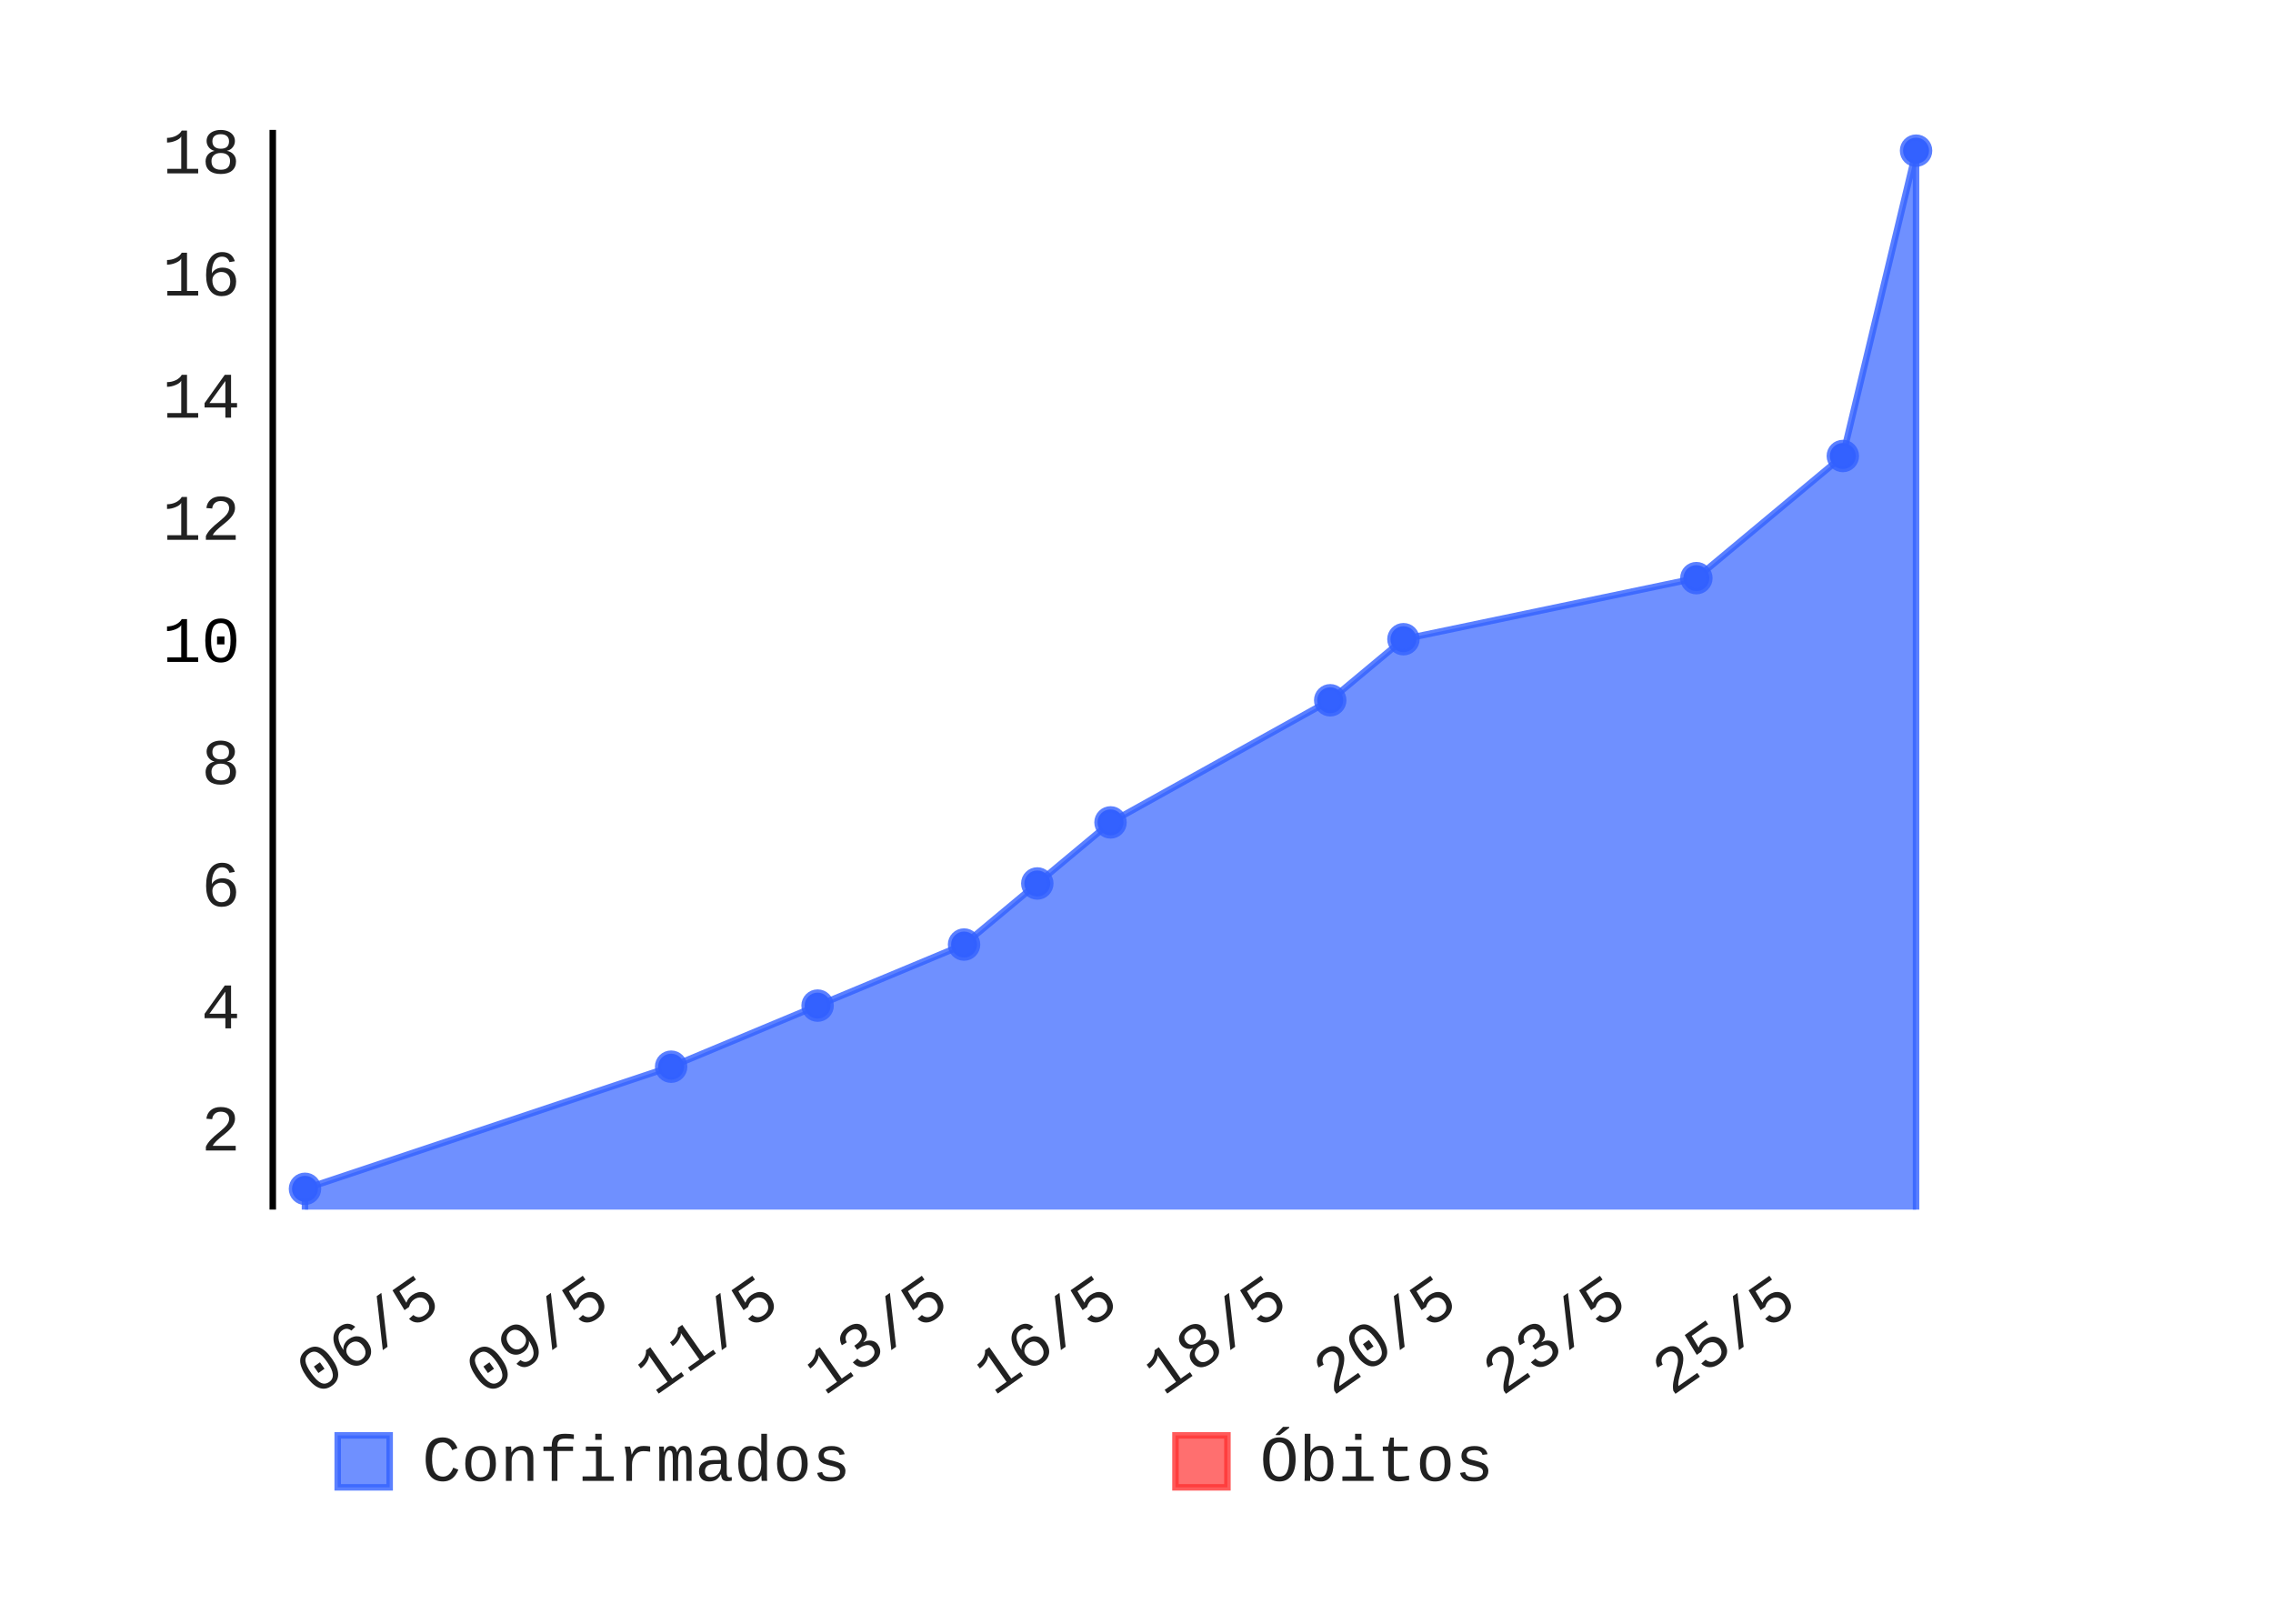
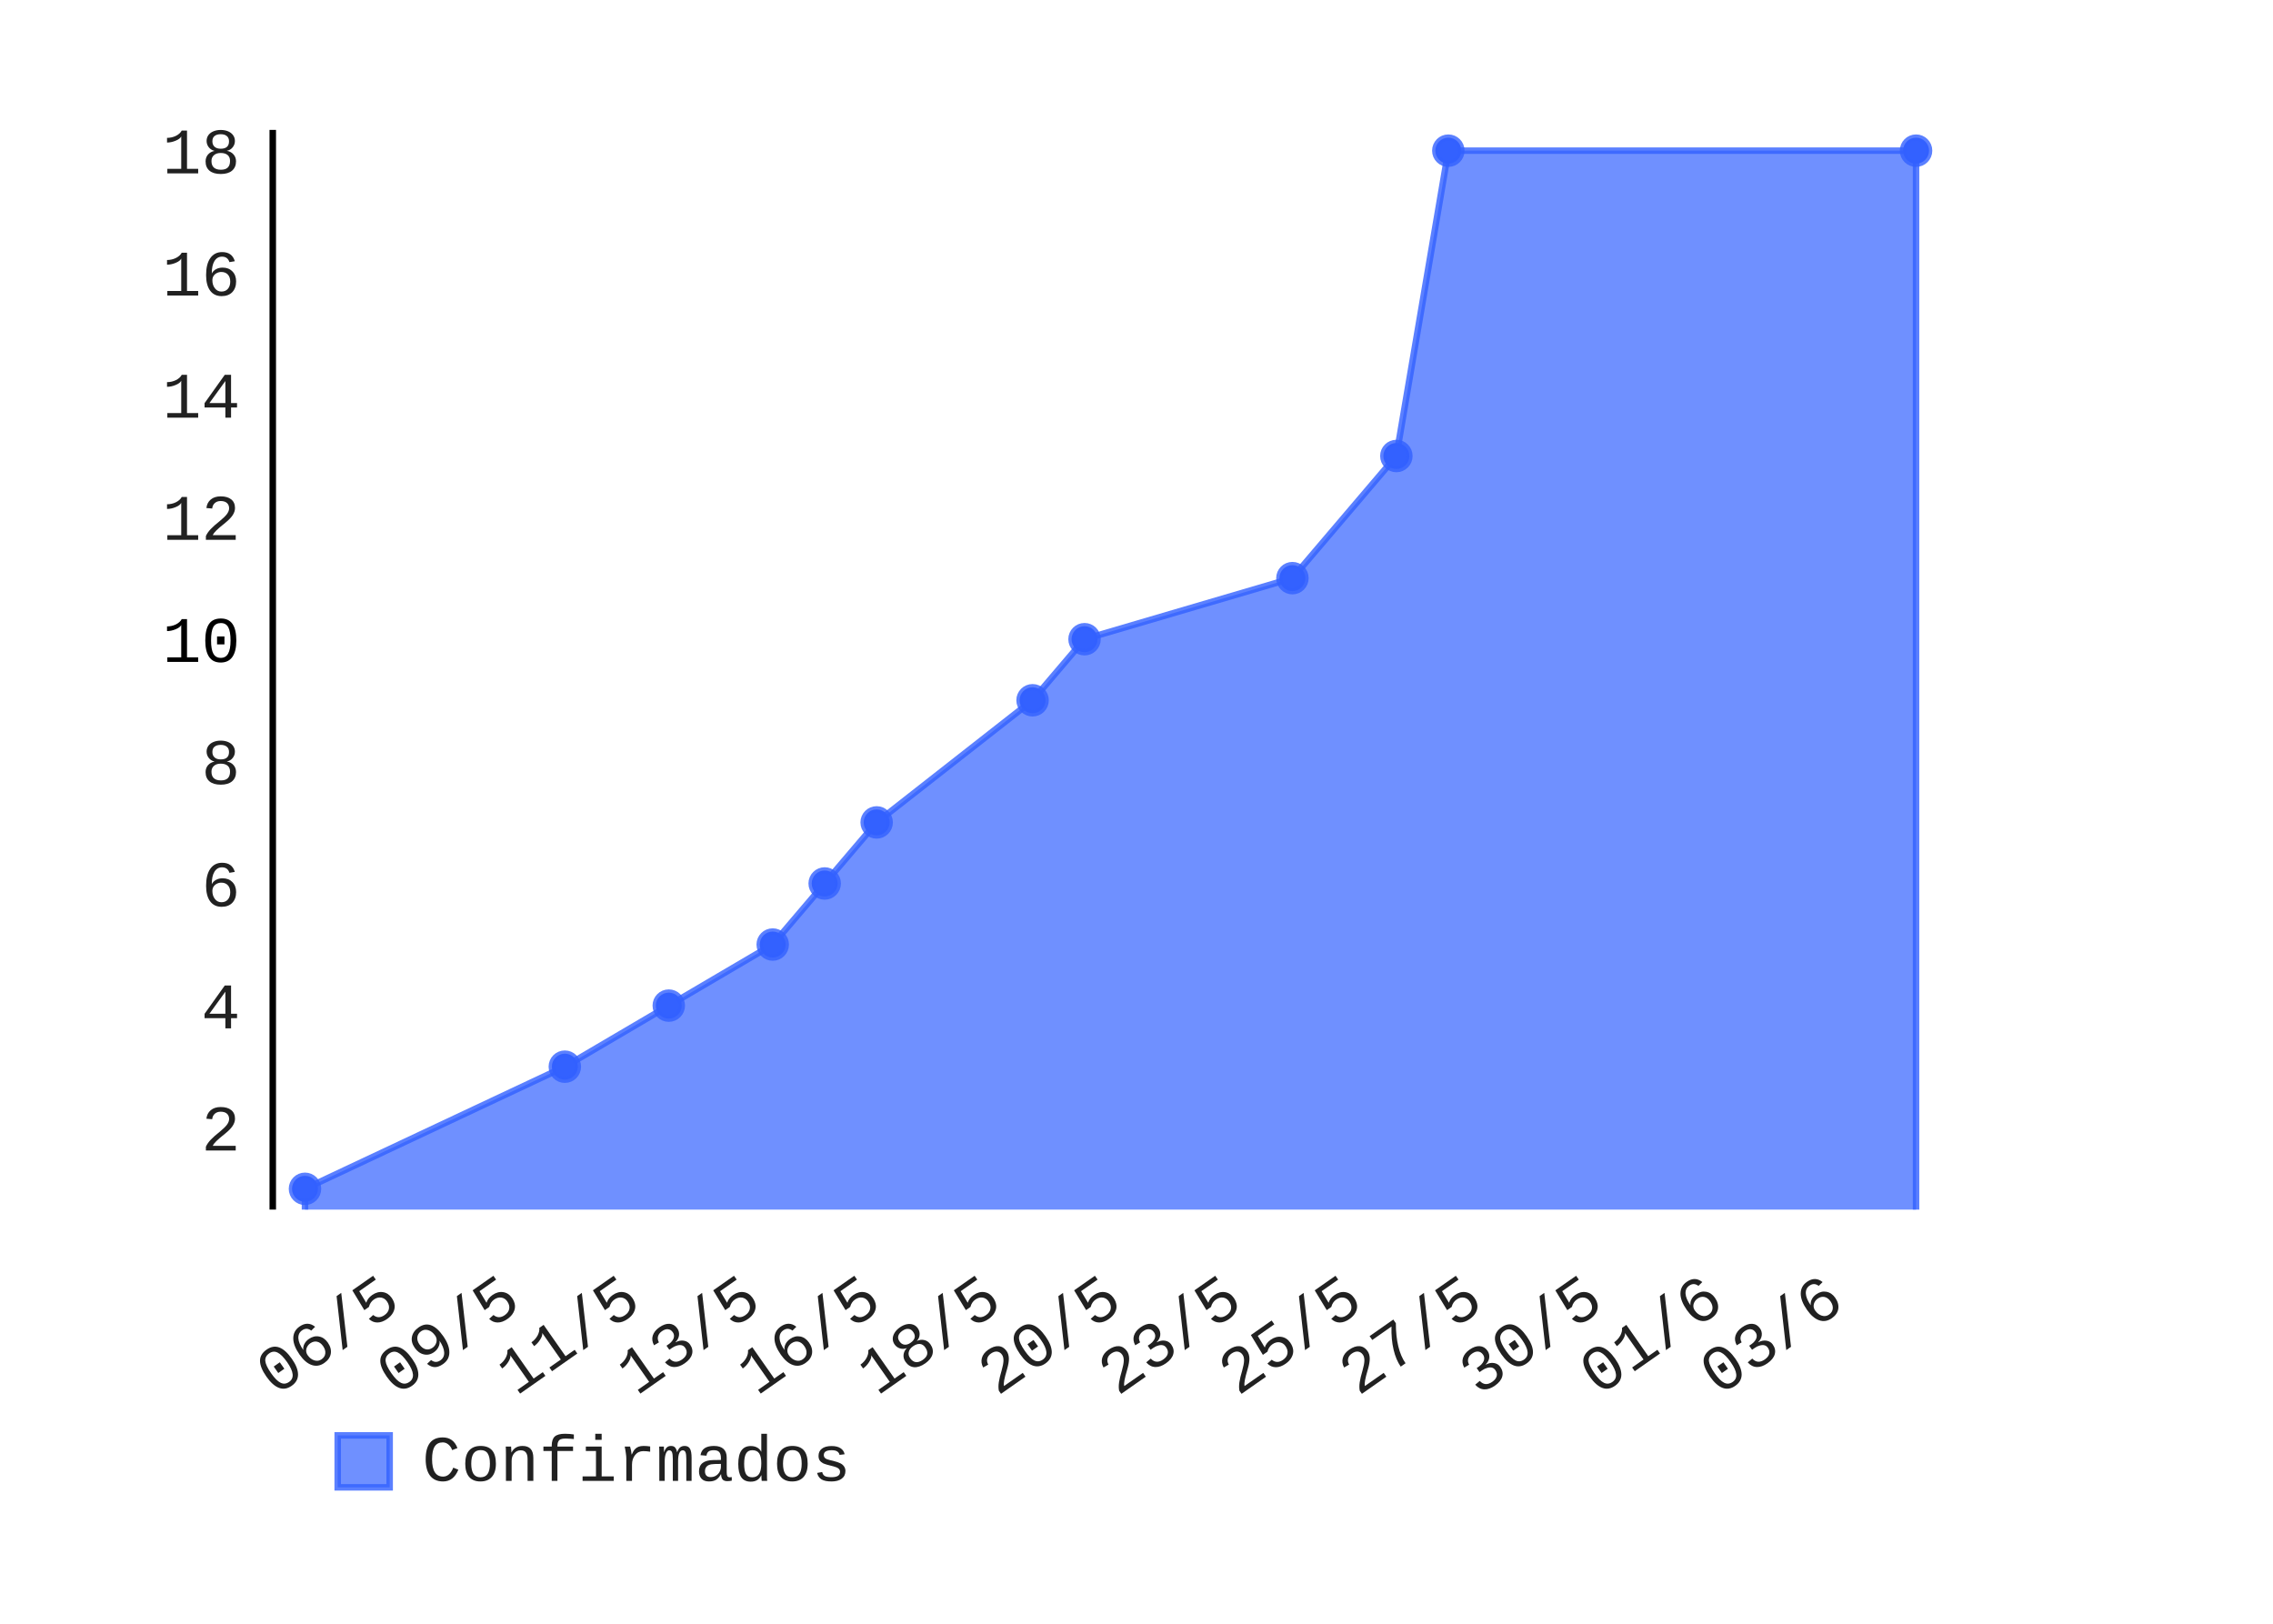
- <svg xmlns="http://www.w3.org/2000/svg" class="pygal-chart" height="250" id="chart-abaca43d-f088-4fc5-a366-2890074a5c0a" viewBox="0 0 350 250" width="350">
+ <svg xmlns="http://www.w3.org/2000/svg" class="pygal-chart" height="250" id="chart-5c9a7a2c-8b8a-4076-b701-63f77654b4d9" viewBox="0 0 350 250" width="350">
  <defs>
-     <style type="text/css">#chart-abaca43d-f088-4fc5-a366-2890074a5c0a{-webkit-user-select:none;-webkit-font-smoothing:antialiased;font-family:Consolas,"Liberation Mono",Menlo,Courier,monospace}#chart-abaca43d-f088-4fc5-a366-2890074a5c0a .title{font-family:Consolas,"Liberation Mono",Menlo,Courier,monospace;font-size:8px}#chart-abaca43d-f088-4fc5-a366-2890074a5c0a .legends .legend text{font-family:Consolas,"Liberation Mono",Menlo,Courier,monospace;font-size:10px}#chart-abaca43d-f088-4fc5-a366-2890074a5c0a .axis text{font-family:Consolas,"Liberation Mono",Menlo,Courier,monospace;font-size:10px}#chart-abaca43d-f088-4fc5-a366-2890074a5c0a .axis text.major{font-family:Consolas,"Liberation Mono",Menlo,Courier,monospace;font-size:10px}#chart-abaca43d-f088-4fc5-a366-2890074a5c0a .text-overlay text.value{font-family:Consolas,"Liberation Mono",Menlo,Courier,monospace;font-size:16px}#chart-abaca43d-f088-4fc5-a366-2890074a5c0a .text-overlay text.label{font-family:Consolas,"Liberation Mono",Menlo,Courier,monospace;font-size:10px}#chart-abaca43d-f088-4fc5-a366-2890074a5c0a .tooltip{font-family:Consolas,"Liberation Mono",Menlo,Courier,monospace;font-size:12px}#chart-abaca43d-f088-4fc5-a366-2890074a5c0a text.no_data{font-family:Consolas,"Liberation Mono",Menlo,Courier,monospace;font-size:64px}
- #chart-abaca43d-f088-4fc5-a366-2890074a5c0a{background-color:transparent}#chart-abaca43d-f088-4fc5-a366-2890074a5c0a path,#chart-abaca43d-f088-4fc5-a366-2890074a5c0a line,#chart-abaca43d-f088-4fc5-a366-2890074a5c0a rect,#chart-abaca43d-f088-4fc5-a366-2890074a5c0a circle{-webkit-transition:150ms;-moz-transition:150ms;transition:150ms}#chart-abaca43d-f088-4fc5-a366-2890074a5c0a .graph &gt; .background{fill:transparent}#chart-abaca43d-f088-4fc5-a366-2890074a5c0a .plot &gt; .background{fill:rgba(255,255,255,1)}#chart-abaca43d-f088-4fc5-a366-2890074a5c0a .graph{fill:rgba(0,0,0,.87)}#chart-abaca43d-f088-4fc5-a366-2890074a5c0a text.no_data{fill:rgba(0,0,0,1)}#chart-abaca43d-f088-4fc5-a366-2890074a5c0a .title{fill:rgba(0,0,0,1)}#chart-abaca43d-f088-4fc5-a366-2890074a5c0a .legends .legend text{fill:rgba(0,0,0,.87)}#chart-abaca43d-f088-4fc5-a366-2890074a5c0a .legends .legend:hover text{fill:rgba(0,0,0,1)}#chart-abaca43d-f088-4fc5-a366-2890074a5c0a .axis .line{stroke:rgba(0,0,0,1)}#chart-abaca43d-f088-4fc5-a366-2890074a5c0a .axis .guide.line{stroke:rgba(0,0,0,.54)}#chart-abaca43d-f088-4fc5-a366-2890074a5c0a .axis .major.line{stroke:rgba(0,0,0,.87)}#chart-abaca43d-f088-4fc5-a366-2890074a5c0a .axis text.major{fill:rgba(0,0,0,1)}#chart-abaca43d-f088-4fc5-a366-2890074a5c0a .axis.y .guides:hover .guide.line,#chart-abaca43d-f088-4fc5-a366-2890074a5c0a .line-graph .axis.x .guides:hover .guide.line,#chart-abaca43d-f088-4fc5-a366-2890074a5c0a .stackedline-graph .axis.x .guides:hover .guide.line,#chart-abaca43d-f088-4fc5-a366-2890074a5c0a .xy-graph .axis.x .guides:hover .guide.line{stroke:rgba(0,0,0,1)}#chart-abaca43d-f088-4fc5-a366-2890074a5c0a .axis .guides:hover text{fill:rgba(0,0,0,1)}#chart-abaca43d-f088-4fc5-a366-2890074a5c0a .reactive{fill-opacity:.7;stroke-opacity:.8}#chart-abaca43d-f088-4fc5-a366-2890074a5c0a .ci{stroke:rgba(0,0,0,.87)}#chart-abaca43d-f088-4fc5-a366-2890074a5c0a .reactive.active,#chart-abaca43d-f088-4fc5-a366-2890074a5c0a .active .reactive{fill-opacity:.8;stroke-opacity:.9;stroke-width:4}#chart-abaca43d-f088-4fc5-a366-2890074a5c0a .ci .reactive.active{stroke-width:1.5}#chart-abaca43d-f088-4fc5-a366-2890074a5c0a .series text{fill:rgba(0,0,0,1)}#chart-abaca43d-f088-4fc5-a366-2890074a5c0a .tooltip rect{fill:rgba(255,255,255,1);stroke:rgba(0,0,0,1);-webkit-transition:opacity 150ms;-moz-transition:opacity 150ms;transition:opacity 150ms}#chart-abaca43d-f088-4fc5-a366-2890074a5c0a .tooltip .label{fill:rgba(0,0,0,.87)}#chart-abaca43d-f088-4fc5-a366-2890074a5c0a .tooltip .label{fill:rgba(0,0,0,.87)}#chart-abaca43d-f088-4fc5-a366-2890074a5c0a .tooltip .legend{font-size:.8em;fill:rgba(0,0,0,.54)}#chart-abaca43d-f088-4fc5-a366-2890074a5c0a .tooltip .x_label{font-size:.6em;fill:rgba(0,0,0,1)}#chart-abaca43d-f088-4fc5-a366-2890074a5c0a .tooltip .xlink{font-size:.5em;text-decoration:underline}#chart-abaca43d-f088-4fc5-a366-2890074a5c0a .tooltip .value{font-size:1.5em}#chart-abaca43d-f088-4fc5-a366-2890074a5c0a .bound{font-size:.5em}#chart-abaca43d-f088-4fc5-a366-2890074a5c0a .max-value{font-size:.75em;fill:rgba(0,0,0,.54)}#chart-abaca43d-f088-4fc5-a366-2890074a5c0a .map-element{fill:rgba(255,255,255,1);stroke:rgba(0,0,0,.54) !important}#chart-abaca43d-f088-4fc5-a366-2890074a5c0a .map-element .reactive{fill-opacity:inherit;stroke-opacity:inherit}#chart-abaca43d-f088-4fc5-a366-2890074a5c0a .color-0,#chart-abaca43d-f088-4fc5-a366-2890074a5c0a .color-0 a:visited{stroke:#3361FF;fill:#3361FF}#chart-abaca43d-f088-4fc5-a366-2890074a5c0a .color-1,#chart-abaca43d-f088-4fc5-a366-2890074a5c0a .color-1 a:visited{stroke:#FF3333;fill:#FF3333}#chart-abaca43d-f088-4fc5-a366-2890074a5c0a .text-overlay .color-0 text{fill:black}#chart-abaca43d-f088-4fc5-a366-2890074a5c0a .text-overlay .color-1 text{fill:black}
- #chart-abaca43d-f088-4fc5-a366-2890074a5c0a text.no_data{text-anchor:middle}#chart-abaca43d-f088-4fc5-a366-2890074a5c0a .guide.line{fill:none}#chart-abaca43d-f088-4fc5-a366-2890074a5c0a .centered{text-anchor:middle}#chart-abaca43d-f088-4fc5-a366-2890074a5c0a .title{text-anchor:middle}#chart-abaca43d-f088-4fc5-a366-2890074a5c0a .legends .legend text{fill-opacity:1}#chart-abaca43d-f088-4fc5-a366-2890074a5c0a .axis.x text{text-anchor:middle}#chart-abaca43d-f088-4fc5-a366-2890074a5c0a .axis.x:not(.web) text[transform]{text-anchor:start}#chart-abaca43d-f088-4fc5-a366-2890074a5c0a .axis.x:not(.web) text[transform].backwards{text-anchor:end}#chart-abaca43d-f088-4fc5-a366-2890074a5c0a .axis.y text{text-anchor:end}#chart-abaca43d-f088-4fc5-a366-2890074a5c0a .axis.y text[transform].backwards{text-anchor:start}#chart-abaca43d-f088-4fc5-a366-2890074a5c0a .axis.y2 text{text-anchor:start}#chart-abaca43d-f088-4fc5-a366-2890074a5c0a .axis.y2 text[transform].backwards{text-anchor:end}#chart-abaca43d-f088-4fc5-a366-2890074a5c0a .axis .guide.line{stroke-dasharray:4,4}#chart-abaca43d-f088-4fc5-a366-2890074a5c0a .axis .major.guide.line{stroke-dasharray:6,6}#chart-abaca43d-f088-4fc5-a366-2890074a5c0a .horizontal .axis.y .guide.line,#chart-abaca43d-f088-4fc5-a366-2890074a5c0a .horizontal .axis.y2 .guide.line,#chart-abaca43d-f088-4fc5-a366-2890074a5c0a .vertical .axis.x .guide.line{opacity:0}#chart-abaca43d-f088-4fc5-a366-2890074a5c0a .horizontal .axis.always_show .guide.line,#chart-abaca43d-f088-4fc5-a366-2890074a5c0a .vertical .axis.always_show .guide.line{opacity:1 !important}#chart-abaca43d-f088-4fc5-a366-2890074a5c0a .axis.y .guides:hover .guide.line,#chart-abaca43d-f088-4fc5-a366-2890074a5c0a .axis.y2 .guides:hover .guide.line,#chart-abaca43d-f088-4fc5-a366-2890074a5c0a .axis.x .guides:hover .guide.line{opacity:1}#chart-abaca43d-f088-4fc5-a366-2890074a5c0a .axis .guides:hover text{opacity:1}#chart-abaca43d-f088-4fc5-a366-2890074a5c0a .nofill{fill:none}#chart-abaca43d-f088-4fc5-a366-2890074a5c0a .subtle-fill{fill-opacity:.2}#chart-abaca43d-f088-4fc5-a366-2890074a5c0a .dot{stroke-width:1px;fill-opacity:1}#chart-abaca43d-f088-4fc5-a366-2890074a5c0a .dot.active{stroke-width:5px}#chart-abaca43d-f088-4fc5-a366-2890074a5c0a .dot.negative{fill:transparent}#chart-abaca43d-f088-4fc5-a366-2890074a5c0a text,#chart-abaca43d-f088-4fc5-a366-2890074a5c0a tspan{stroke:none !important}#chart-abaca43d-f088-4fc5-a366-2890074a5c0a .series text.active{opacity:1}#chart-abaca43d-f088-4fc5-a366-2890074a5c0a .tooltip rect{fill-opacity:.95;stroke-width:.5}#chart-abaca43d-f088-4fc5-a366-2890074a5c0a .tooltip text{fill-opacity:1}#chart-abaca43d-f088-4fc5-a366-2890074a5c0a .showable{visibility:hidden}#chart-abaca43d-f088-4fc5-a366-2890074a5c0a .showable.shown{visibility:visible}#chart-abaca43d-f088-4fc5-a366-2890074a5c0a .gauge-background{fill:rgba(229,229,229,1);stroke:none}#chart-abaca43d-f088-4fc5-a366-2890074a5c0a .bg-lines{stroke:transparent;stroke-width:2px}</style>
+     <style type="text/css">#chart-5c9a7a2c-8b8a-4076-b701-63f77654b4d9{-webkit-user-select:none;-webkit-font-smoothing:antialiased;font-family:Consolas,"Liberation Mono",Menlo,Courier,monospace}#chart-5c9a7a2c-8b8a-4076-b701-63f77654b4d9 .title{font-family:Consolas,"Liberation Mono",Menlo,Courier,monospace;font-size:8px}#chart-5c9a7a2c-8b8a-4076-b701-63f77654b4d9 .legends .legend text{font-family:Consolas,"Liberation Mono",Menlo,Courier,monospace;font-size:10px}#chart-5c9a7a2c-8b8a-4076-b701-63f77654b4d9 .axis text{font-family:Consolas,"Liberation Mono",Menlo,Courier,monospace;font-size:10px}#chart-5c9a7a2c-8b8a-4076-b701-63f77654b4d9 .axis text.major{font-family:Consolas,"Liberation Mono",Menlo,Courier,monospace;font-size:10px}#chart-5c9a7a2c-8b8a-4076-b701-63f77654b4d9 .text-overlay text.value{font-family:Consolas,"Liberation Mono",Menlo,Courier,monospace;font-size:16px}#chart-5c9a7a2c-8b8a-4076-b701-63f77654b4d9 .text-overlay text.label{font-family:Consolas,"Liberation Mono",Menlo,Courier,monospace;font-size:10px}#chart-5c9a7a2c-8b8a-4076-b701-63f77654b4d9 .tooltip{font-family:Consolas,"Liberation Mono",Menlo,Courier,monospace;font-size:12px}#chart-5c9a7a2c-8b8a-4076-b701-63f77654b4d9 text.no_data{font-family:Consolas,"Liberation Mono",Menlo,Courier,monospace;font-size:64px}
+ #chart-5c9a7a2c-8b8a-4076-b701-63f77654b4d9{background-color:transparent}#chart-5c9a7a2c-8b8a-4076-b701-63f77654b4d9 path,#chart-5c9a7a2c-8b8a-4076-b701-63f77654b4d9 line,#chart-5c9a7a2c-8b8a-4076-b701-63f77654b4d9 rect,#chart-5c9a7a2c-8b8a-4076-b701-63f77654b4d9 circle{-webkit-transition:150ms;-moz-transition:150ms;transition:150ms}#chart-5c9a7a2c-8b8a-4076-b701-63f77654b4d9 .graph &gt; .background{fill:transparent}#chart-5c9a7a2c-8b8a-4076-b701-63f77654b4d9 .plot &gt; .background{fill:rgba(255,255,255,1)}#chart-5c9a7a2c-8b8a-4076-b701-63f77654b4d9 .graph{fill:rgba(0,0,0,.87)}#chart-5c9a7a2c-8b8a-4076-b701-63f77654b4d9 text.no_data{fill:rgba(0,0,0,1)}#chart-5c9a7a2c-8b8a-4076-b701-63f77654b4d9 .title{fill:rgba(0,0,0,1)}#chart-5c9a7a2c-8b8a-4076-b701-63f77654b4d9 .legends .legend text{fill:rgba(0,0,0,.87)}#chart-5c9a7a2c-8b8a-4076-b701-63f77654b4d9 .legends .legend:hover text{fill:rgba(0,0,0,1)}#chart-5c9a7a2c-8b8a-4076-b701-63f77654b4d9 .axis .line{stroke:rgba(0,0,0,1)}#chart-5c9a7a2c-8b8a-4076-b701-63f77654b4d9 .axis .guide.line{stroke:rgba(0,0,0,.54)}#chart-5c9a7a2c-8b8a-4076-b701-63f77654b4d9 .axis .major.line{stroke:rgba(0,0,0,.87)}#chart-5c9a7a2c-8b8a-4076-b701-63f77654b4d9 .axis text.major{fill:rgba(0,0,0,1)}#chart-5c9a7a2c-8b8a-4076-b701-63f77654b4d9 .axis.y .guides:hover .guide.line,#chart-5c9a7a2c-8b8a-4076-b701-63f77654b4d9 .line-graph .axis.x .guides:hover .guide.line,#chart-5c9a7a2c-8b8a-4076-b701-63f77654b4d9 .stackedline-graph .axis.x .guides:hover .guide.line,#chart-5c9a7a2c-8b8a-4076-b701-63f77654b4d9 .xy-graph .axis.x .guides:hover .guide.line{stroke:rgba(0,0,0,1)}#chart-5c9a7a2c-8b8a-4076-b701-63f77654b4d9 .axis .guides:hover text{fill:rgba(0,0,0,1)}#chart-5c9a7a2c-8b8a-4076-b701-63f77654b4d9 .reactive{fill-opacity:.7;stroke-opacity:.8}#chart-5c9a7a2c-8b8a-4076-b701-63f77654b4d9 .ci{stroke:rgba(0,0,0,.87)}#chart-5c9a7a2c-8b8a-4076-b701-63f77654b4d9 .reactive.active,#chart-5c9a7a2c-8b8a-4076-b701-63f77654b4d9 .active .reactive{fill-opacity:.8;stroke-opacity:.9;stroke-width:4}#chart-5c9a7a2c-8b8a-4076-b701-63f77654b4d9 .ci .reactive.active{stroke-width:1.5}#chart-5c9a7a2c-8b8a-4076-b701-63f77654b4d9 .series text{fill:rgba(0,0,0,1)}#chart-5c9a7a2c-8b8a-4076-b701-63f77654b4d9 .tooltip rect{fill:rgba(255,255,255,1);stroke:rgba(0,0,0,1);-webkit-transition:opacity 150ms;-moz-transition:opacity 150ms;transition:opacity 150ms}#chart-5c9a7a2c-8b8a-4076-b701-63f77654b4d9 .tooltip .label{fill:rgba(0,0,0,.87)}#chart-5c9a7a2c-8b8a-4076-b701-63f77654b4d9 .tooltip .label{fill:rgba(0,0,0,.87)}#chart-5c9a7a2c-8b8a-4076-b701-63f77654b4d9 .tooltip .legend{font-size:.8em;fill:rgba(0,0,0,.54)}#chart-5c9a7a2c-8b8a-4076-b701-63f77654b4d9 .tooltip .x_label{font-size:.6em;fill:rgba(0,0,0,1)}#chart-5c9a7a2c-8b8a-4076-b701-63f77654b4d9 .tooltip .xlink{font-size:.5em;text-decoration:underline}#chart-5c9a7a2c-8b8a-4076-b701-63f77654b4d9 .tooltip .value{font-size:1.5em}#chart-5c9a7a2c-8b8a-4076-b701-63f77654b4d9 .bound{font-size:.5em}#chart-5c9a7a2c-8b8a-4076-b701-63f77654b4d9 .max-value{font-size:.75em;fill:rgba(0,0,0,.54)}#chart-5c9a7a2c-8b8a-4076-b701-63f77654b4d9 .map-element{fill:rgba(255,255,255,1);stroke:rgba(0,0,0,.54) !important}#chart-5c9a7a2c-8b8a-4076-b701-63f77654b4d9 .map-element .reactive{fill-opacity:inherit;stroke-opacity:inherit}#chart-5c9a7a2c-8b8a-4076-b701-63f77654b4d9 .color-0,#chart-5c9a7a2c-8b8a-4076-b701-63f77654b4d9 .color-0 a:visited{stroke:#3361FF;fill:#3361FF}#chart-5c9a7a2c-8b8a-4076-b701-63f77654b4d9 .text-overlay .color-0 text{fill:black}
+ #chart-5c9a7a2c-8b8a-4076-b701-63f77654b4d9 text.no_data{text-anchor:middle}#chart-5c9a7a2c-8b8a-4076-b701-63f77654b4d9 .guide.line{fill:none}#chart-5c9a7a2c-8b8a-4076-b701-63f77654b4d9 .centered{text-anchor:middle}#chart-5c9a7a2c-8b8a-4076-b701-63f77654b4d9 .title{text-anchor:middle}#chart-5c9a7a2c-8b8a-4076-b701-63f77654b4d9 .legends .legend text{fill-opacity:1}#chart-5c9a7a2c-8b8a-4076-b701-63f77654b4d9 .axis.x text{text-anchor:middle}#chart-5c9a7a2c-8b8a-4076-b701-63f77654b4d9 .axis.x:not(.web) text[transform]{text-anchor:start}#chart-5c9a7a2c-8b8a-4076-b701-63f77654b4d9 .axis.x:not(.web) text[transform].backwards{text-anchor:end}#chart-5c9a7a2c-8b8a-4076-b701-63f77654b4d9 .axis.y text{text-anchor:end}#chart-5c9a7a2c-8b8a-4076-b701-63f77654b4d9 .axis.y text[transform].backwards{text-anchor:start}#chart-5c9a7a2c-8b8a-4076-b701-63f77654b4d9 .axis.y2 text{text-anchor:start}#chart-5c9a7a2c-8b8a-4076-b701-63f77654b4d9 .axis.y2 text[transform].backwards{text-anchor:end}#chart-5c9a7a2c-8b8a-4076-b701-63f77654b4d9 .axis .guide.line{stroke-dasharray:4,4}#chart-5c9a7a2c-8b8a-4076-b701-63f77654b4d9 .axis .major.guide.line{stroke-dasharray:6,6}#chart-5c9a7a2c-8b8a-4076-b701-63f77654b4d9 .horizontal .axis.y .guide.line,#chart-5c9a7a2c-8b8a-4076-b701-63f77654b4d9 .horizontal .axis.y2 .guide.line,#chart-5c9a7a2c-8b8a-4076-b701-63f77654b4d9 .vertical .axis.x .guide.line{opacity:0}#chart-5c9a7a2c-8b8a-4076-b701-63f77654b4d9 .horizontal .axis.always_show .guide.line,#chart-5c9a7a2c-8b8a-4076-b701-63f77654b4d9 .vertical .axis.always_show .guide.line{opacity:1 !important}#chart-5c9a7a2c-8b8a-4076-b701-63f77654b4d9 .axis.y .guides:hover .guide.line,#chart-5c9a7a2c-8b8a-4076-b701-63f77654b4d9 .axis.y2 .guides:hover .guide.line,#chart-5c9a7a2c-8b8a-4076-b701-63f77654b4d9 .axis.x .guides:hover .guide.line{opacity:1}#chart-5c9a7a2c-8b8a-4076-b701-63f77654b4d9 .axis .guides:hover text{opacity:1}#chart-5c9a7a2c-8b8a-4076-b701-63f77654b4d9 .nofill{fill:none}#chart-5c9a7a2c-8b8a-4076-b701-63f77654b4d9 .subtle-fill{fill-opacity:.2}#chart-5c9a7a2c-8b8a-4076-b701-63f77654b4d9 .dot{stroke-width:1px;fill-opacity:1}#chart-5c9a7a2c-8b8a-4076-b701-63f77654b4d9 .dot.active{stroke-width:5px}#chart-5c9a7a2c-8b8a-4076-b701-63f77654b4d9 .dot.negative{fill:transparent}#chart-5c9a7a2c-8b8a-4076-b701-63f77654b4d9 text,#chart-5c9a7a2c-8b8a-4076-b701-63f77654b4d9 tspan{stroke:none !important}#chart-5c9a7a2c-8b8a-4076-b701-63f77654b4d9 .series text.active{opacity:1}#chart-5c9a7a2c-8b8a-4076-b701-63f77654b4d9 .tooltip rect{fill-opacity:.95;stroke-width:.5}#chart-5c9a7a2c-8b8a-4076-b701-63f77654b4d9 .tooltip text{fill-opacity:1}#chart-5c9a7a2c-8b8a-4076-b701-63f77654b4d9 .showable{visibility:hidden}#chart-5c9a7a2c-8b8a-4076-b701-63f77654b4d9 .showable.shown{visibility:visible}#chart-5c9a7a2c-8b8a-4076-b701-63f77654b4d9 .gauge-background{fill:rgba(229,229,229,1);stroke:none}#chart-5c9a7a2c-8b8a-4076-b701-63f77654b4d9 .bg-lines{stroke:transparent;stroke-width:2px}</style>
  </defs>
  <g class="graph datetimeline-graph vertical">
    <rect class="background" height="250" width="350" x="0" y="0" />
    <g class="plot" transform="translate(42, 20)">
      <rect class="background" height="166.234" width="258.0" x="0" y="0" />
      <g class="axis y">
        <g class="guides">
          <text class="" x="-5" y="157.135">2</text>
        </g>
        <g class="guides">
          <text class="" x="-5" y="138.33">4</text>
        </g>
        <g class="guides">
          <text class="" x="-5" y="119.525">6</text>
        </g>
        <g class="guides">
          <text class="" x="-5" y="100.721">8</text>
        </g>
        <g class="guides">
          <text class="major" x="-5" y="81.916">10</text>
        </g>
        <g class="guides">
          <text class="" x="-5" y="63.111">12</text>
        </g>
        <g class="guides">
          <text class="" x="-5" y="44.306">14</text>
        </g>
        <g class="guides">
          <text class="" x="-5" y="25.502">16</text>
        </g>
        <g class="guides">
          <text class="" x="-5" y="6.697">18</text>
        </g>
      </g>
      <g class="axis x">
        <path class="line" d="M0 0 v166.234" />
        <g class="guides">
-           <path class="guide line" d="M26.261 0 v166.234" />
-           <text class="backwards" transform="rotate(325 26.26107 181.2342)" x="26.261" y="181.234">06/5</text>
+           <path class="guide line" d="M20.077 0 v166.234" />
+           <text class="backwards" transform="rotate(325 20.07734 181.2342)" x="20.077" y="181.234">06/5</text>
        </g>
        <g class="guides">
-           <path class="guide line" d="M52.363 0 v166.234" />
-           <text class="backwards" transform="rotate(325 52.36344 181.2342)" x="52.363" y="181.234">09/5</text>
+           <path class="guide line" d="M38.602 0 v166.234" />
+           <text class="backwards" transform="rotate(325 38.6016 181.2342)" x="38.602" y="181.234">09/5</text>
        </g>
        <g class="guides">
-           <path class="guide line" d="M78.466 0 v166.234" />
-           <text class="backwards" transform="rotate(325 78.46581 181.2342)" x="78.466" y="181.234">11/5</text>
+           <path class="guide line" d="M57.126 0 v166.234" />
+           <text class="backwards" transform="rotate(325 57.12586 181.2342)" x="57.126" y="181.234">11/5</text>
        </g>
        <g class="guides">
-           <path class="guide line" d="M104.568 0 v166.234" />
-           <text class="backwards" transform="rotate(325 104.5682 181.2342)" x="104.568" y="181.234">13/5</text>
+           <path class="guide line" d="M75.65 0 v166.234" />
+           <text class="backwards" transform="rotate(325 75.65012 181.2342)" x="75.65" y="181.234">13/5</text>
        </g>
        <g class="guides">
-           <path class="guide line" d="M130.671 0 v166.234" />
-           <text class="backwards" transform="rotate(325 130.6706 181.2342)" x="130.671" y="181.234">16/5</text>
+           <path class="guide line" d="M94.174 0 v166.234" />
+           <text class="backwards" transform="rotate(325 94.17439 181.2342)" x="94.174" y="181.234">16/5</text>
        </g>
        <g class="guides">
-           <path class="guide line" d="M156.773 0 v166.234" />
-           <text class="backwards" transform="rotate(325 156.7729 181.2342)" x="156.773" y="181.234">18/5</text>
+           <path class="guide line" d="M112.699 0 v166.234" />
+           <text class="backwards" transform="rotate(325 112.6986 181.2342)" x="112.699" y="181.234">18/5</text>
        </g>
        <g class="guides">
-           <path class="guide line" d="M182.875 0 v166.234" />
-           <text class="backwards" transform="rotate(325 182.8753 181.2342)" x="182.875" y="181.234">20/5</text>
+           <path class="guide line" d="M131.223 0 v166.234" />
+           <text class="backwards" transform="rotate(325 131.2229 181.2342)" x="131.223" y="181.234">20/5</text>
        </g>
        <g class="guides">
-           <path class="guide line" d="M208.978 0 v166.234" />
-           <text class="backwards" transform="rotate(325 208.9777 181.2342)" x="208.978" y="181.234">23/5</text>
+           <path class="guide line" d="M149.747 0 v166.234" />
+           <text class="backwards" transform="rotate(325 149.7472 181.2342)" x="149.747" y="181.234">23/5</text>
        </g>
        <g class="guides">
-           <path class="guide line" d="M235.08 0 v166.234" />
-           <text class="backwards" transform="rotate(325 235.08 181.2342)" x="235.08" y="181.234">25/5</text>
+           <path class="guide line" d="M168.271 0 v166.234" />
+           <text class="backwards" transform="rotate(325 168.2714 181.2342)" x="168.271" y="181.234">25/5</text>
+         </g>
+         <g class="guides">
+           <path class="guide line" d="M186.796 0 v166.234" />
+           <text class="backwards" transform="rotate(325 186.7957 181.2342)" x="186.796" y="181.234">27/5</text>
+         </g>
+         <g class="guides">
+           <path class="guide line" d="M205.32 0 v166.234" />
+           <text class="backwards" transform="rotate(325 205.32 181.2342)" x="205.32" y="181.234">30/5</text>
+         </g>
+         <g class="guides">
+           <path class="guide line" d="M223.844 0 v166.234" />
+           <text class="backwards" transform="rotate(325 223.8442 181.2342)" x="223.844" y="181.234">01/6</text>
+         </g>
+         <g class="guides">
+           <path class="guide line" d="M242.368 0 v166.234" />
+           <text class="backwards" transform="rotate(325 242.3685 181.2342)" x="242.368" y="181.234">03/6</text>
        </g>
      </g>
      <g class="series serie-0 color-0">
-         <path class="line reactive" d="M4.962 166.234 L4.962 163.037 61.343 144.233 83.895 134.83 106.448 125.428 117.724 116.025 129 106.623 162.829 87.818 174.105 78.416 219.21 69.014 241.762 50.209 253.038 3.197 253.038 166.234" />
+         <path class="line reactive" d="M4.962 166.234 L4.962 163.037 44.974 144.233 60.979 134.83 76.984 125.428 84.986 116.025 92.989 106.623 116.996 87.818 124.999 78.416 157.009 69.014 173.014 50.209 181.016 3.197 253.038 3.197 253.038 166.234" />
      </g>
-       <g class="series serie-1 color-1" />
    </g>
    <g class="titles" />
    <g class="plot overlay" transform="translate(42, 20)">
      <g class="series serie-0 color-0">
        <g class="dots">
          <circle class="dot reactive tooltip-trigger" cx="4.962" cy="163.037" r="2" />
        </g>
        <g class="dots">
-           <circle class="dot reactive tooltip-trigger" cx="61.343" cy="144.233" r="2" />
+           <circle class="dot reactive tooltip-trigger" cx="44.974" cy="144.233" r="2" />
        </g>
        <g class="dots">
-           <circle class="dot reactive tooltip-trigger" cx="83.895" cy="134.83" r="2" />
+           <circle class="dot reactive tooltip-trigger" cx="60.979" cy="134.83" r="2" />
        </g>
        <g class="dots">
-           <circle class="dot reactive tooltip-trigger" cx="106.448" cy="125.428" r="2" />
+           <circle class="dot reactive tooltip-trigger" cx="76.984" cy="125.428" r="2" />
        </g>
        <g class="dots">
-           <circle class="dot reactive tooltip-trigger" cx="117.724" cy="116.025" r="2" />
+           <circle class="dot reactive tooltip-trigger" cx="84.986" cy="116.025" r="2" />
        </g>
        <g class="dots">
-           <circle class="dot reactive tooltip-trigger" cx="129.0" cy="106.623" r="2" />
+           <circle class="dot reactive tooltip-trigger" cx="92.989" cy="106.623" r="2" />
        </g>
        <g class="dots">
-           <circle class="dot reactive tooltip-trigger" cx="162.829" cy="87.818" r="2" />
+           <circle class="dot reactive tooltip-trigger" cx="116.996" cy="87.818" r="2" />
        </g>
        <g class="dots">
-           <circle class="dot reactive tooltip-trigger" cx="174.105" cy="78.416" r="2" />
+           <circle class="dot reactive tooltip-trigger" cx="124.999" cy="78.416" r="2" />
        </g>
        <g class="dots">
-           <circle class="dot reactive tooltip-trigger" cx="219.21" cy="69.014" r="2" />
+           <circle class="dot reactive tooltip-trigger" cx="157.009" cy="69.014" r="2" />
        </g>
        <g class="dots">
-           <circle class="dot reactive tooltip-trigger" cx="241.762" cy="50.209" r="2" />
+           <circle class="dot reactive tooltip-trigger" cx="173.014" cy="50.209" r="2" />
+         </g>
+         <g class="dots">
+           <circle class="dot reactive tooltip-trigger" cx="181.016" cy="3.197" r="2" />
        </g>
        <g class="dots">
          <circle class="dot reactive tooltip-trigger" cx="253.038" cy="3.197" r="2" />
        </g>
      </g>
-       <g class="series serie-1 color-1" />
    </g>
    <g class="plot text-overlay" transform="translate(42, 20)">
      <g class="series serie-0 color-0" />
-       <g class="series serie-1 color-1" />
    </g>
    <g class="plot tooltip-overlay" transform="translate(42, 20)">
      <g class="tooltip" style="opacity: 0" transform="translate(0 0)">
        <rect class="tooltip-box" height="0" rx="10" ry="10" width="0" />
        <g class="text" />
      </g>
    </g>
    <g class="legends" transform="translate(52, 220)">
      <g class="legend reactive activate-serie" id="activate-serie-0">
        <rect class="color-0 reactive" height="8" width="8" x="0.0" y="1.0" />
        <text x="13.0" y="8.0">Confirmados</text>
      </g>
-       <g class="legend reactive activate-serie" id="activate-serie-1">
-         <rect class="color-1 reactive" height="8" width="8" x="129.0" y="1.0" />
-         <text x="142.0" y="8.0">Óbitos</text>
-       </g>
    </g>
  </g>
</svg>
